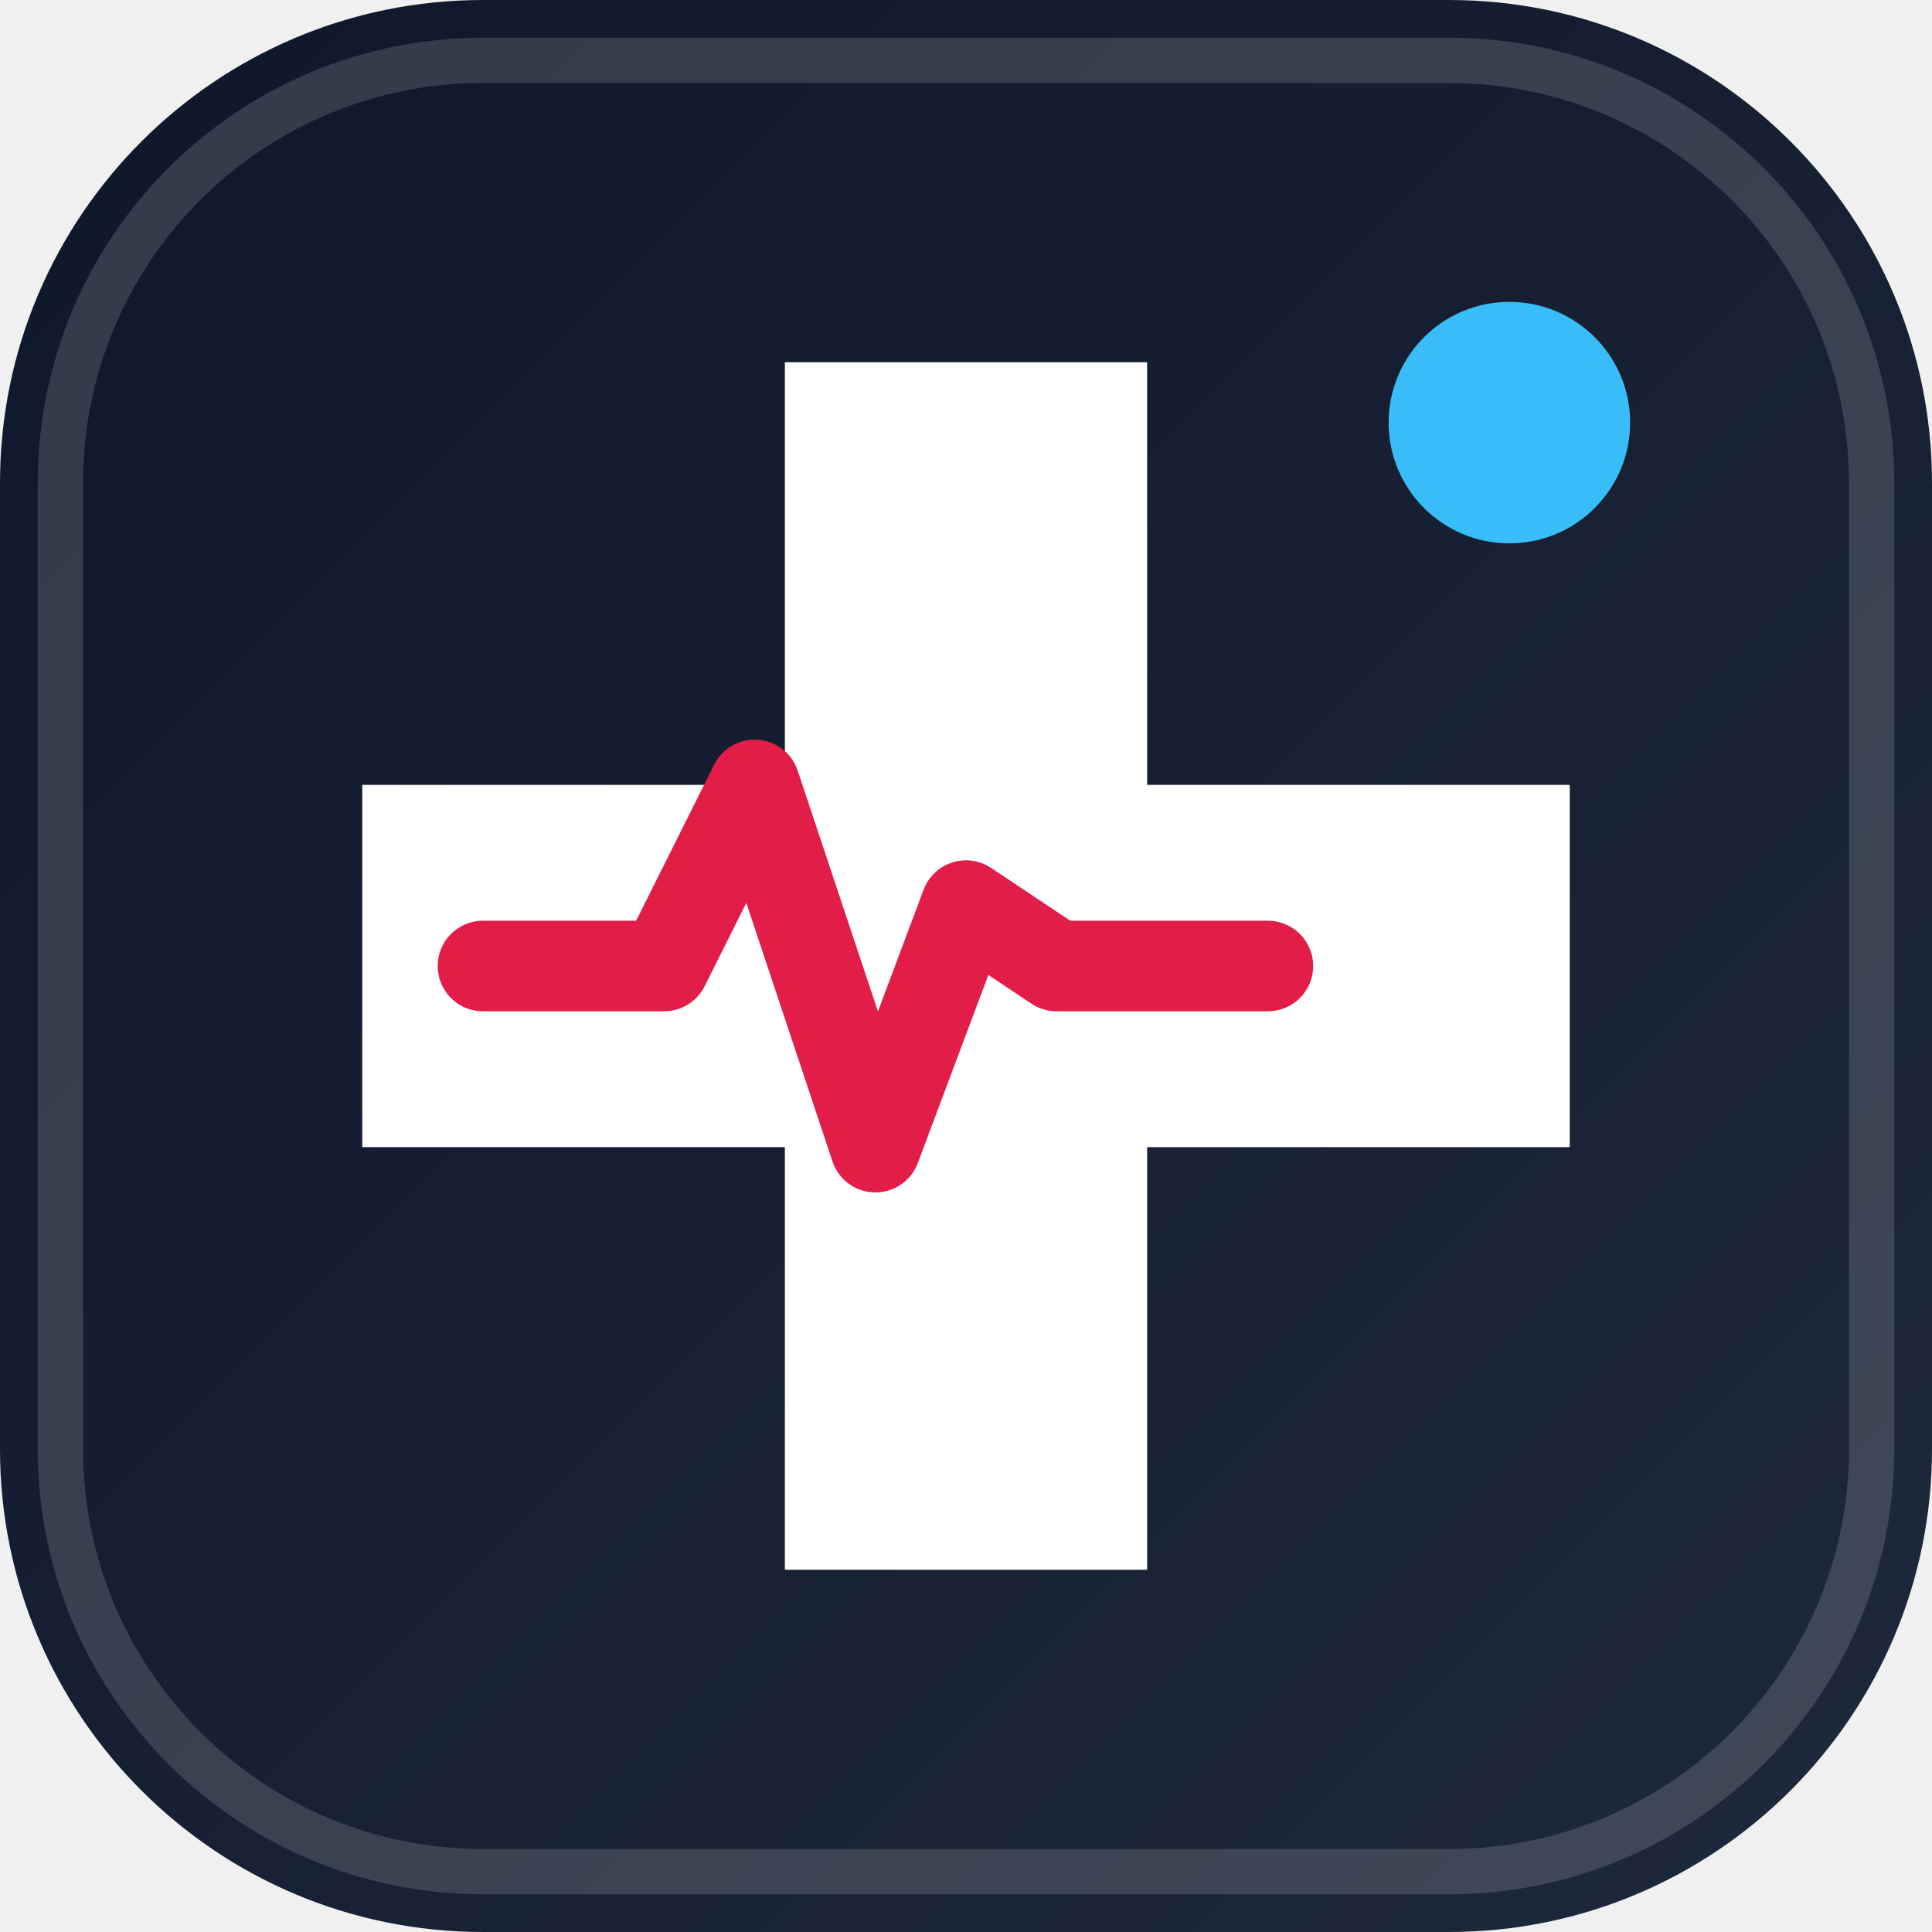
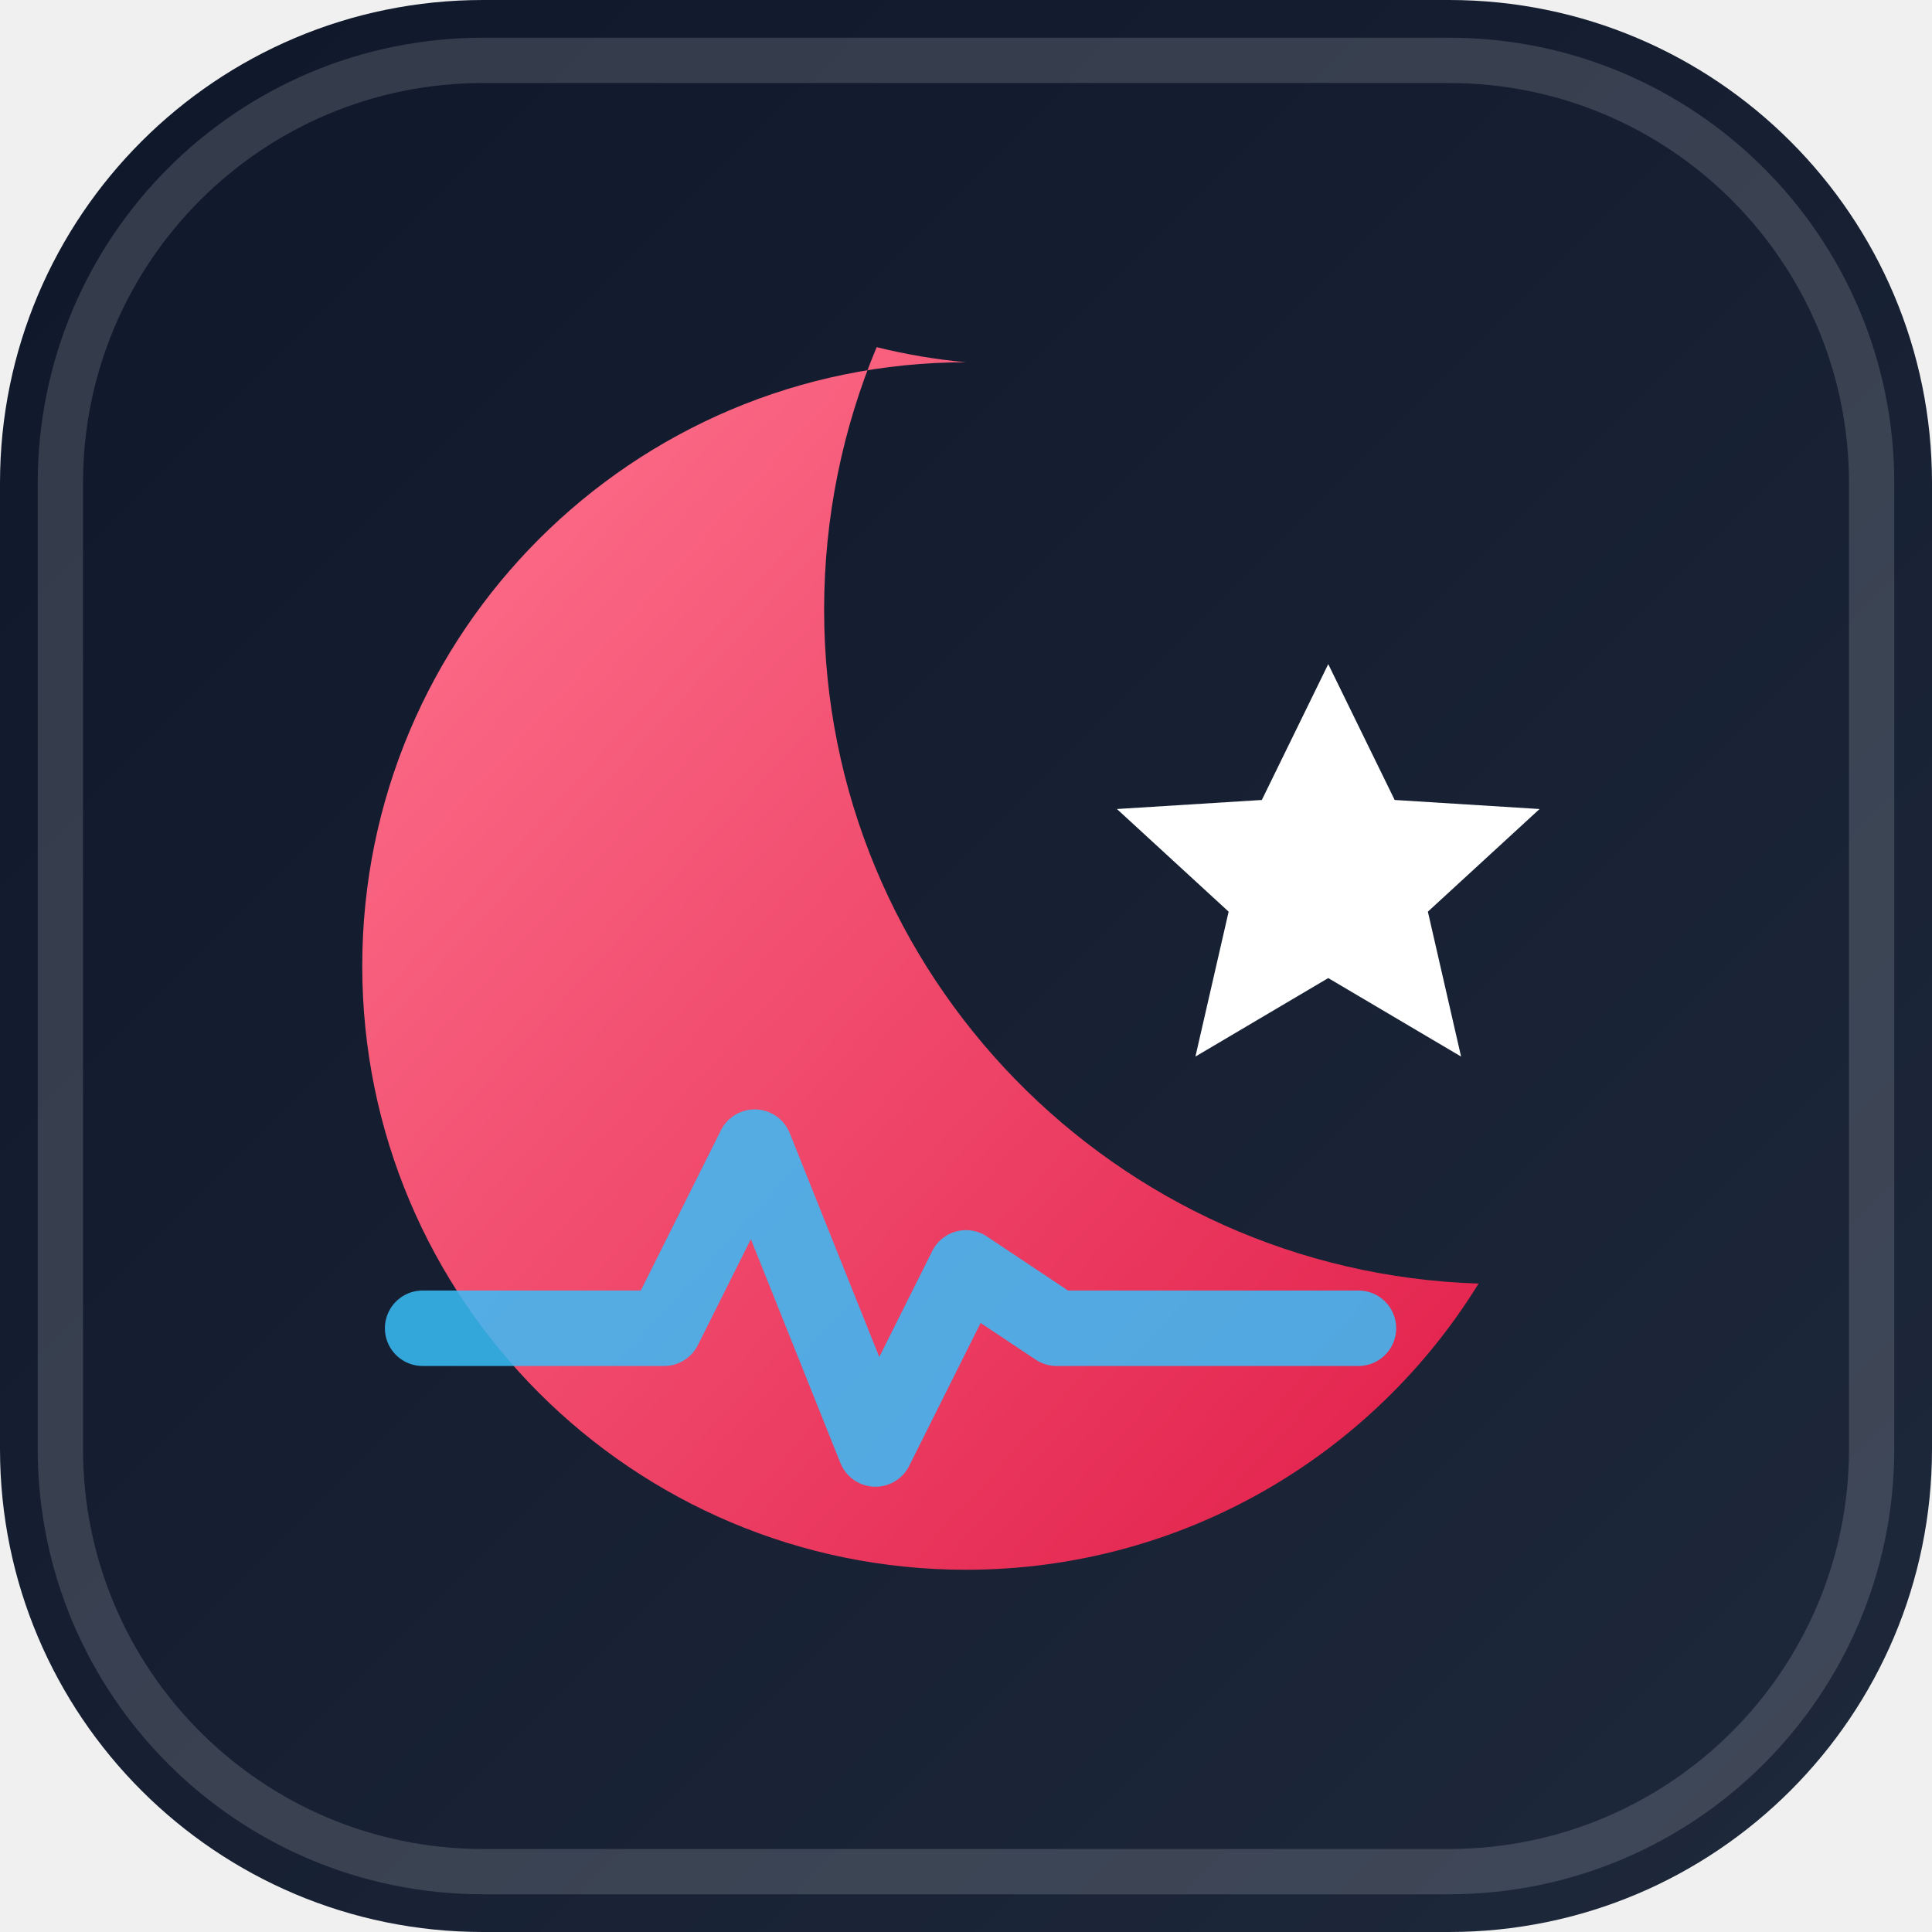
<svg xmlns="http://www.w3.org/2000/svg" viewBox="0 0 64 64">
  <defs>
    <linearGradient id="bgGrad" x1="0%" y1="0%" x2="100%" y2="100%">
      <stop offset="0%" stop-color="#0f172a" />
      <stop offset="100%" stop-color="#1e293b" />
    </linearGradient>
-     <linearGradient id="plusGrad" x1="0%" y1="0%" x2="100%" y2="100%">
-       <stop offset="0%" stop-color="#38bdf8" />
-       <stop offset="100%" stop-color="#0284c7" />
+     <linearGradient id="crescentGrad" x1="0%" y1="0%" x2="100%" y2="100%">
+       <stop offset="0%" stop-color="#ff758f" />
+       <stop offset="100%" stop-color="#e11d48" />
    </linearGradient>
  </defs>
  <rect width="64" height="64" rx="16" fill="url(#bgGrad)" />
  <rect x="2" y="2" width="60" height="60" rx="14" fill="none" stroke="rgba(255,255,255,0.15)" stroke-width="1.5" />
-   <path d="M26 12h12v14h14v12H38v14H26V38H12V26h14V12z" fill="#ffffff" />
-   <path d="M16 32h6l3-6 4 12 3-8 3 2h7" fill="none" stroke="#e11d48" stroke-width="3" stroke-linecap="round" stroke-linejoin="round" />
-   <circle cx="50" cy="14" r="4" fill="#38bdf8" />
+   <path d="M32 12c-11.05 0-20 8.95-20 20s8.95 20 20 20c7.18 0 13.48-3.8 16.98-9.48-12.02-.38-21.68-10.22-21.68-22.32 0-3.08.62-6.02 1.74-8.7A19.86 19.86 0 0 0 32 12z" fill="url(#crescentGrad)" />
+   <polygon points="44,22 46.2,26.5 51,26.8 47.3,30.2 48.4,35 44,32.4 39.6,35 40.7,30.2 37,26.8 41.8,26.5" fill="#ffffff" />
+   <path d="M14 44h8l3-6 4 10 3-6 3 2h10" fill="none" stroke="#38bdf8" stroke-width="2.5" stroke-linecap="round" stroke-linejoin="round" opacity="0.85" />
</svg>
